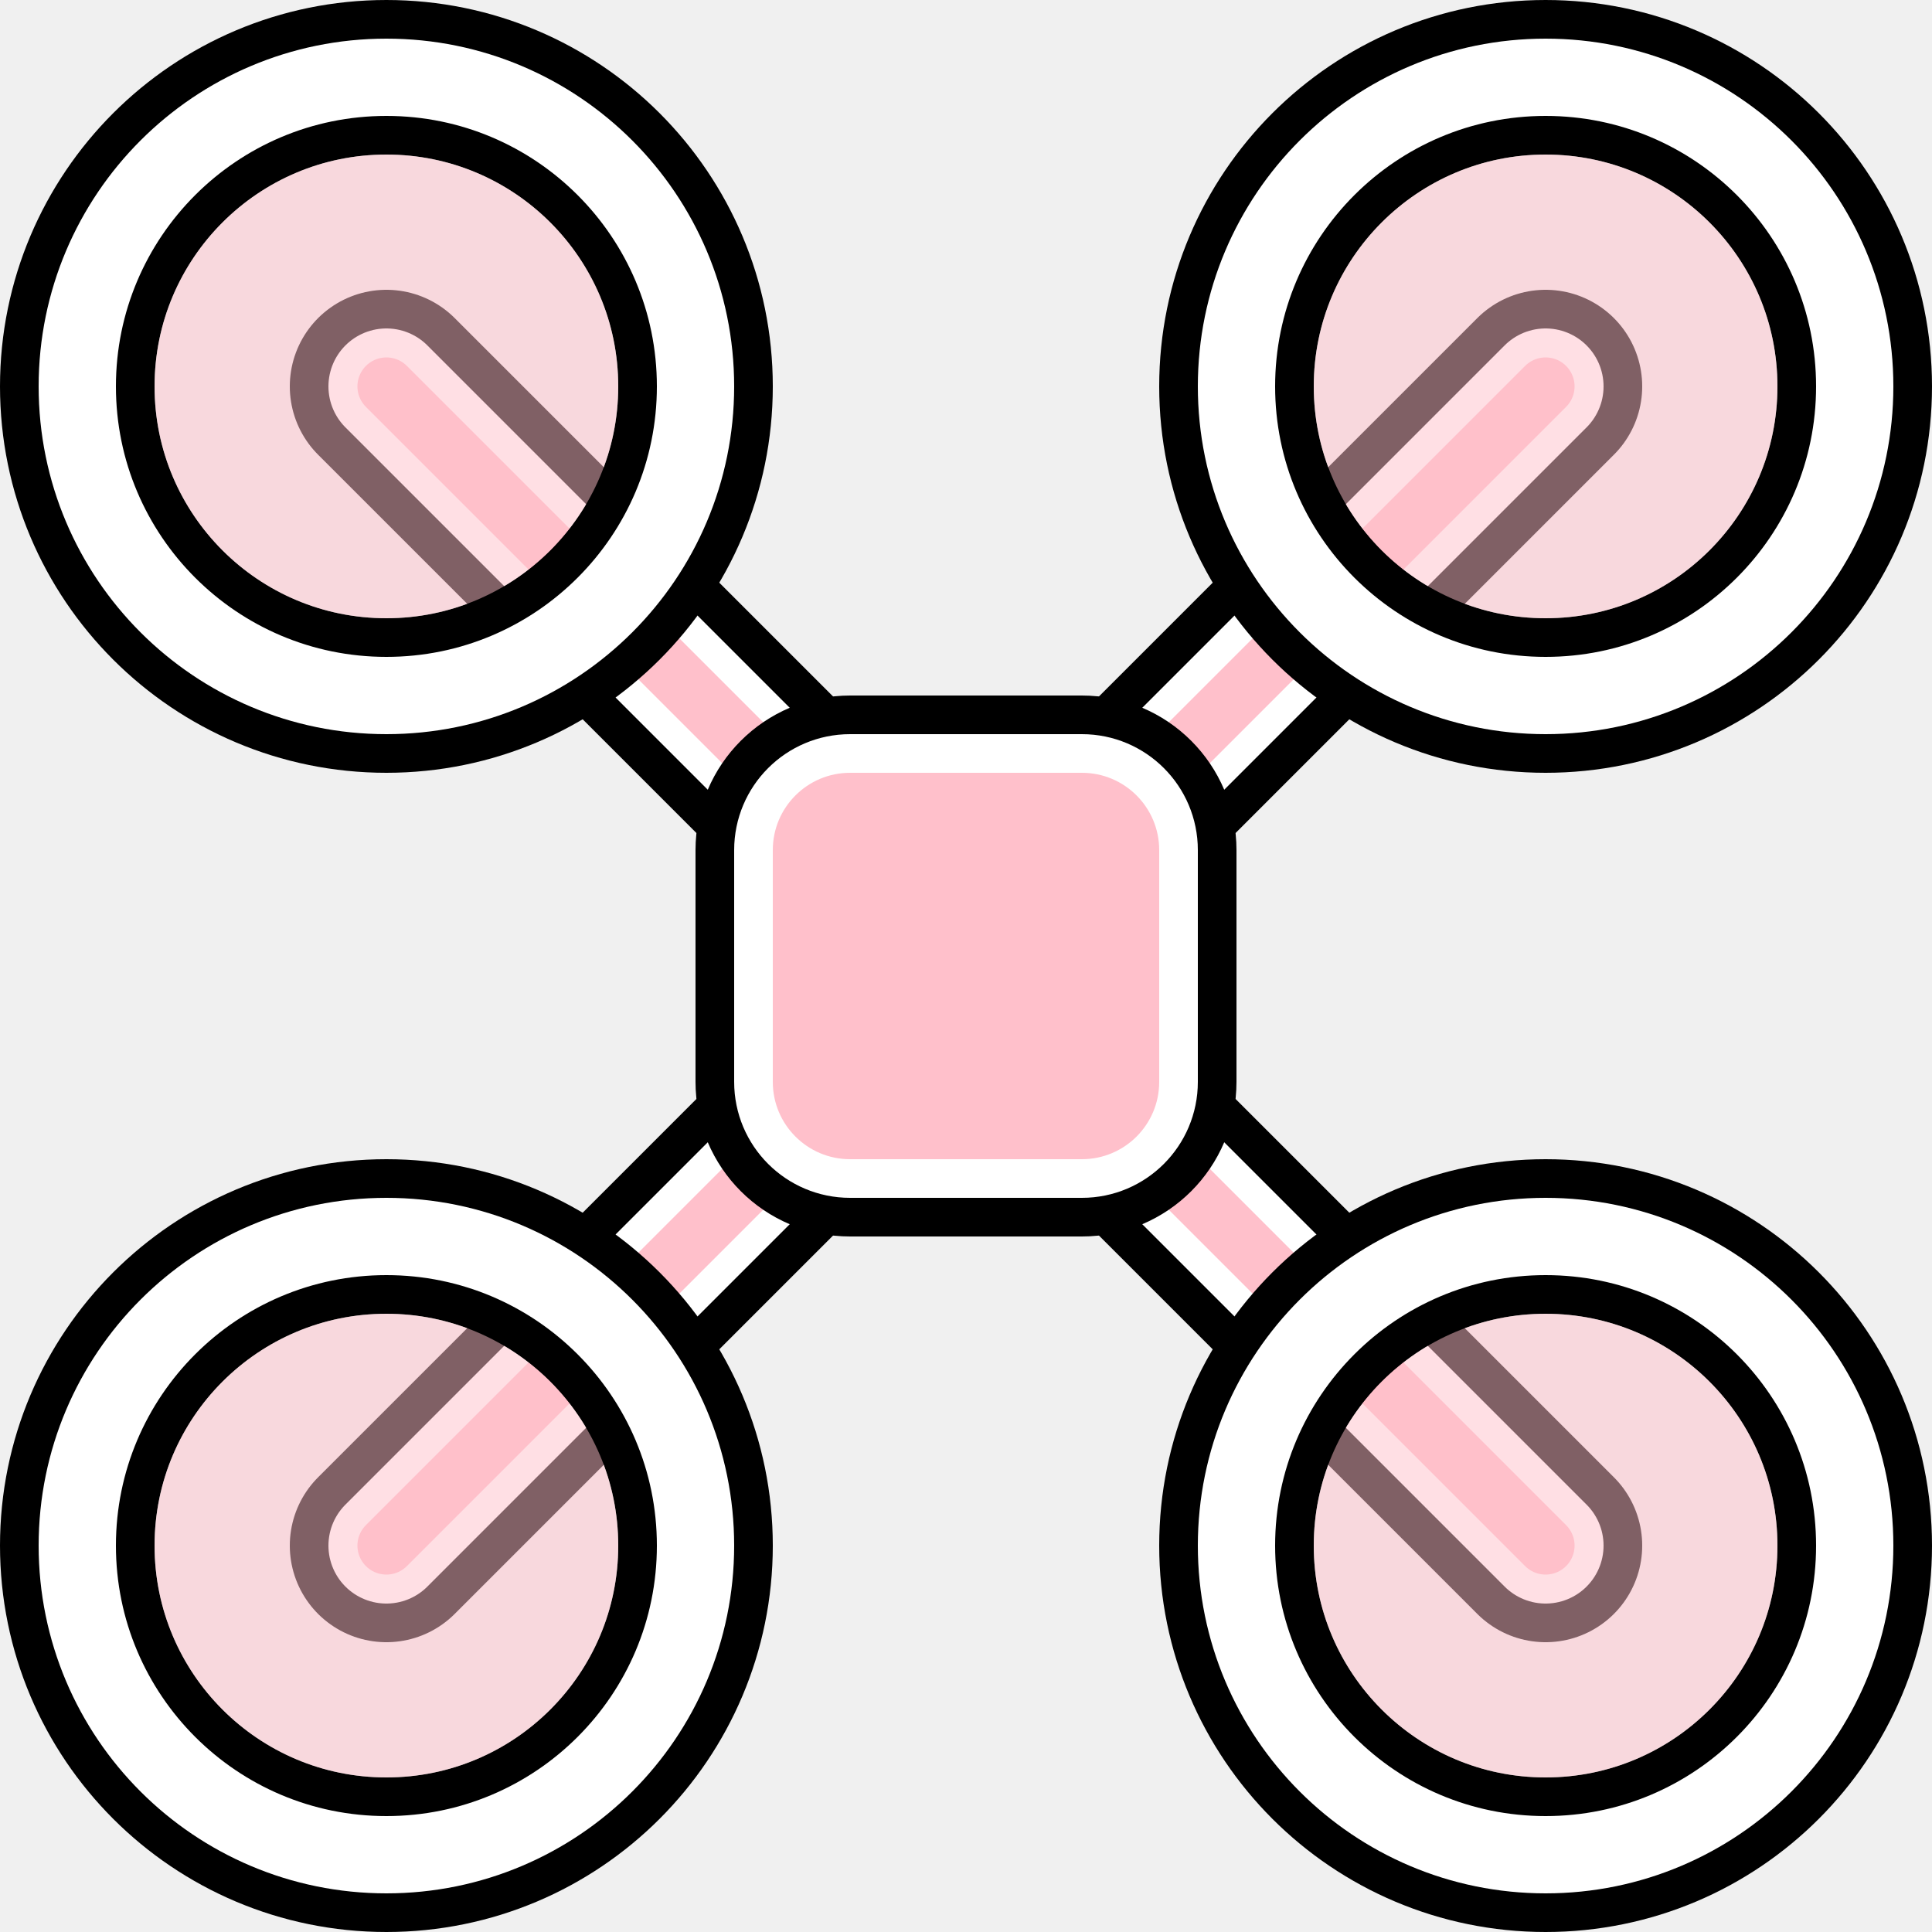
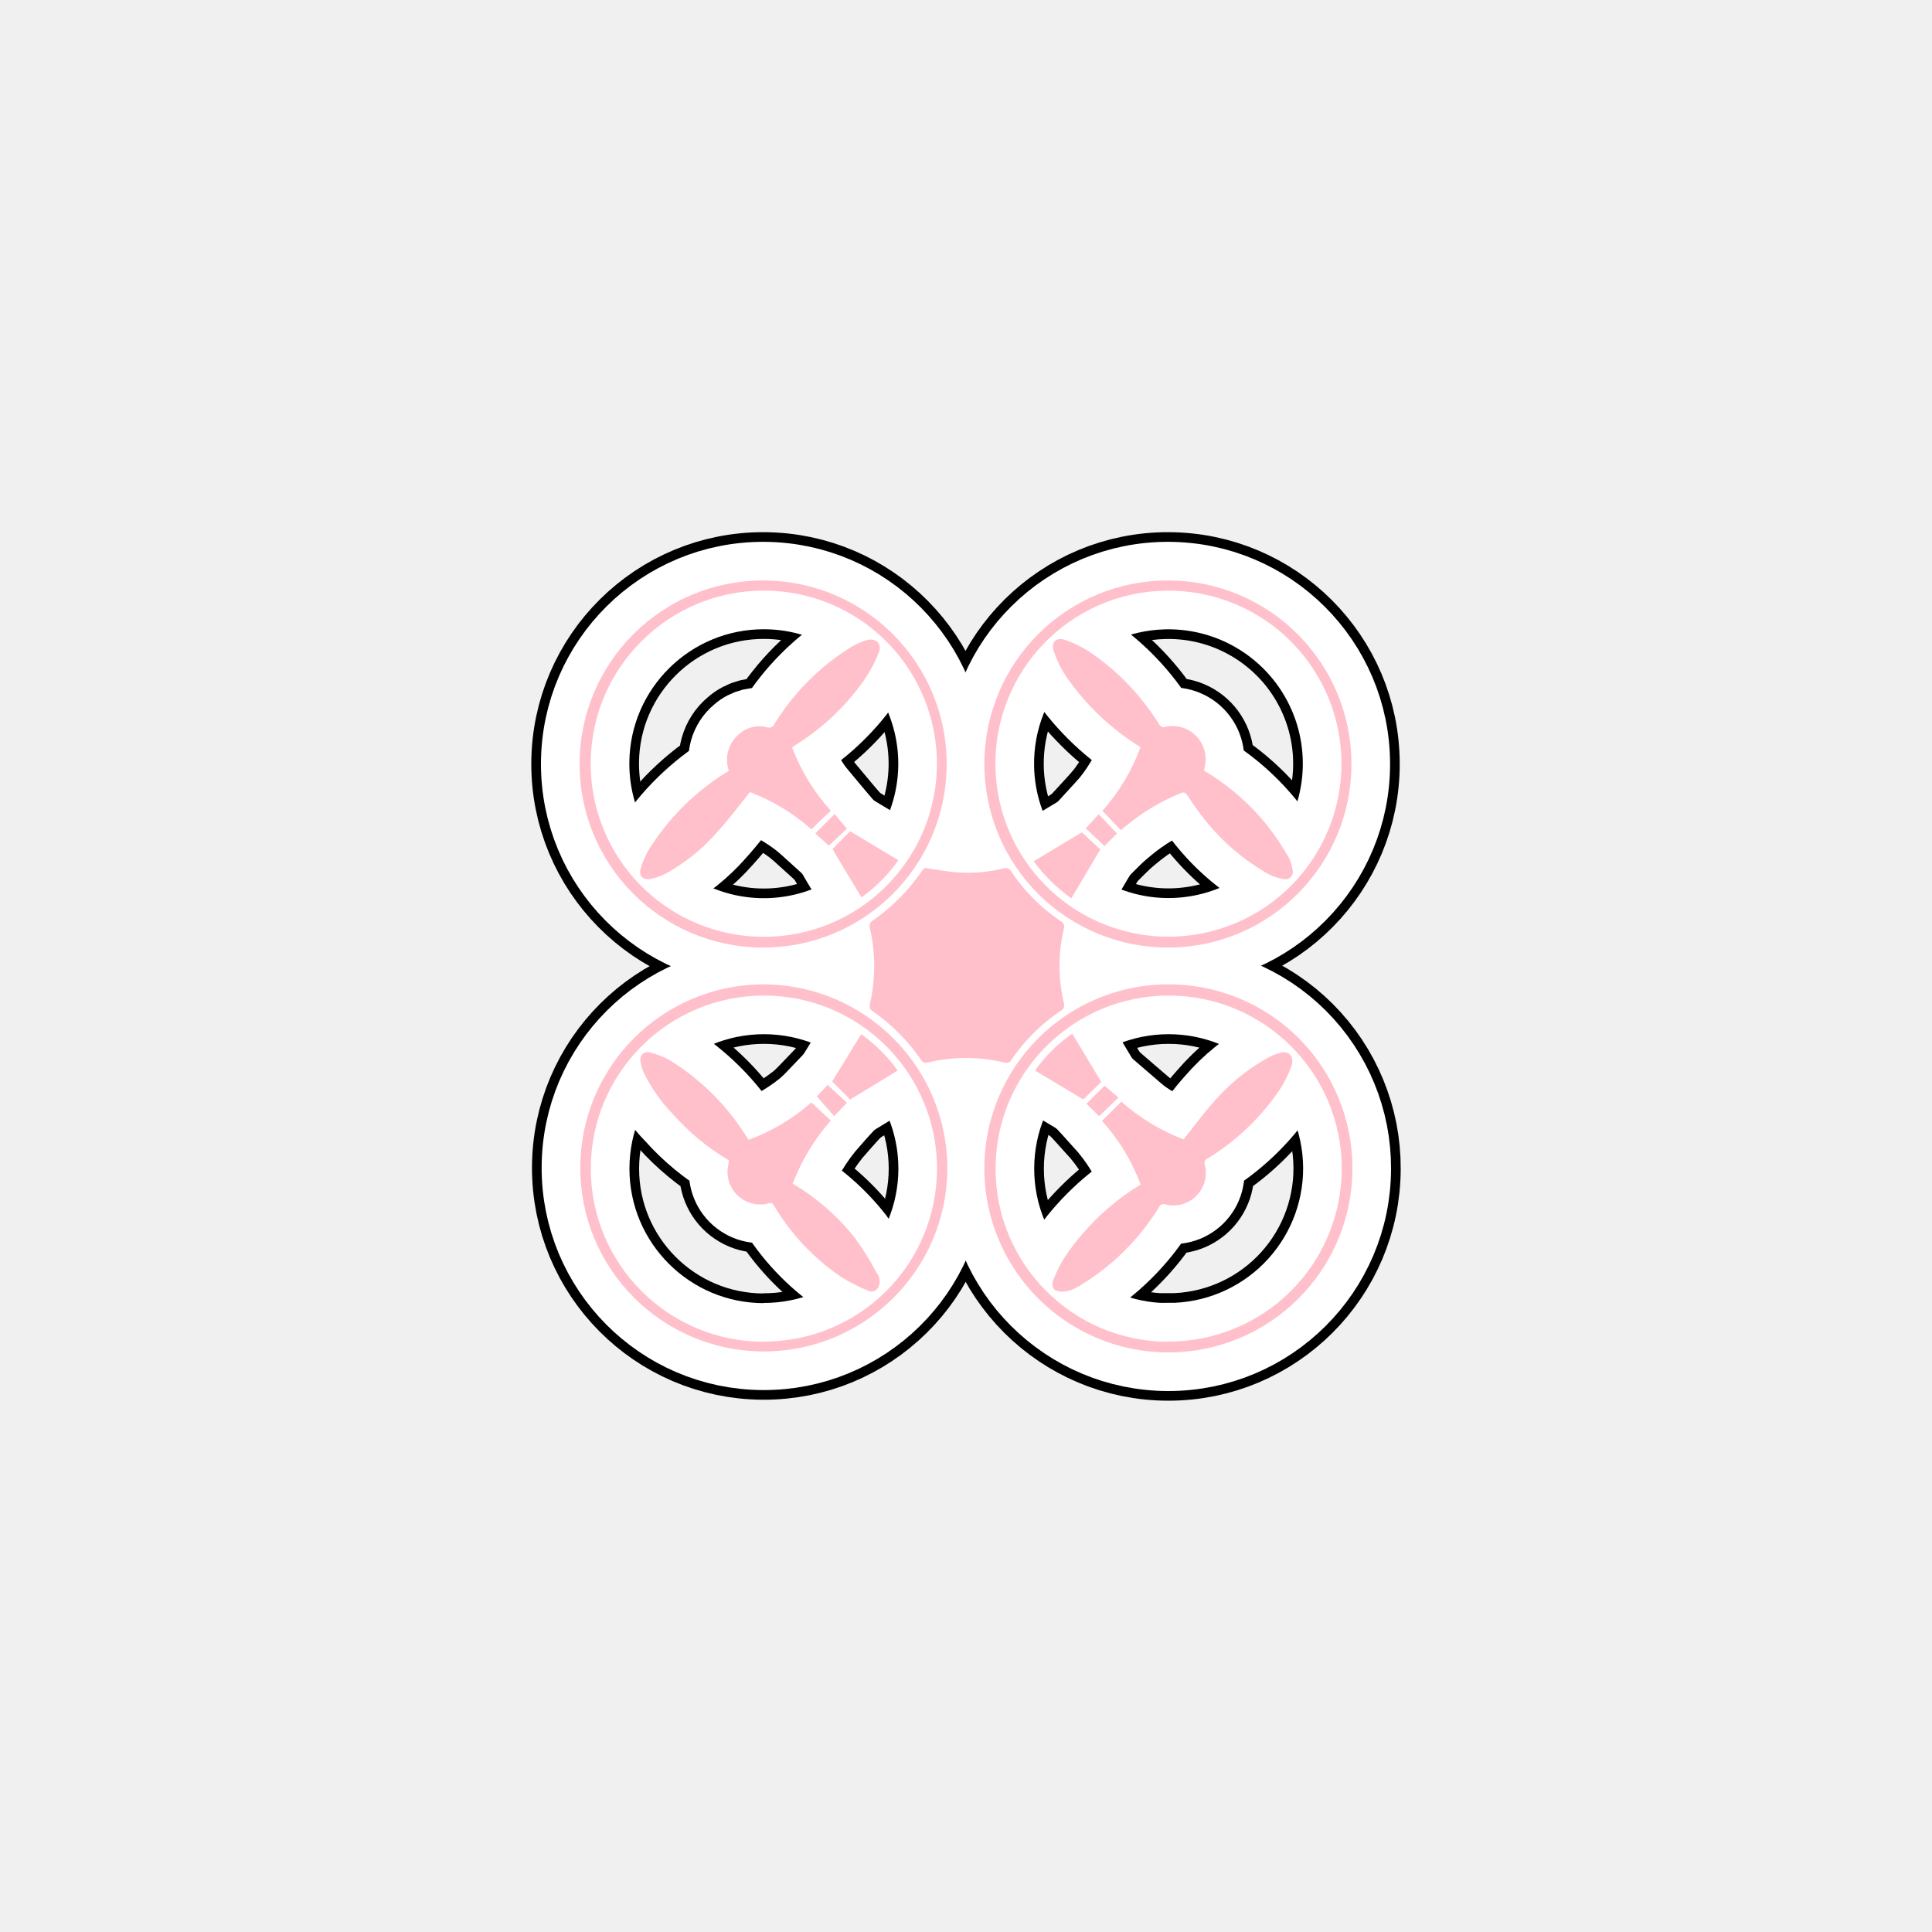
- <svg width="50mm" height="50mm" viewBox="0 0 50 50">
-   <path d="M10 10 L40 40 M40 10 L10 40" style="fill:none;stroke:#000000;stroke-width:5;stroke-linecap:round" />
-   <path d="M10 10 L40 40 M40 10 L10 40" style="fill:none;stroke:#ffffff;stroke-width:3;stroke-linecap:round" />
-   <path d="M10 10 L40 40 M40 10 L10 40" style="fill:none;stroke:pink;stroke-width:1.5;stroke-linecap:round" />
-   <circle cx="10" cy="10" r="8" style="fill:none;stroke:#000000;stroke-width:4" />
-   <circle cx="40" cy="10" r="8" style="fill:none;stroke:#000000;stroke-width:4" />
-   <circle cx="10" cy="40" r="8" style="fill:none;stroke:#000000;stroke-width:4" />
-   <circle cx="40" cy="40" r="8" style="fill:none;stroke:#000000;stroke-width:4" />
-   <circle cx="10" cy="10" r="8" style="fill:none;stroke:#ffffff;stroke-width:2" />
-   <circle cx="40" cy="10" r="8" style="fill:none;stroke:#ffffff;stroke-width:2" />
-   <circle cx="10" cy="40" r="8" style="fill:none;stroke:#ffffff;stroke-width:2" />
-   <circle cx="40" cy="40" r="8" style="fill:none;stroke:#ffffff;stroke-width:2" />
-   <circle cx="10" cy="10" r="6" style="fill:pink;fill-opacity:0.5;stroke:none" />
-   <circle cx="40" cy="10" r="6" style="fill:pink;fill-opacity:0.5;stroke:none" />
-   <circle cx="10" cy="40" r="6" style="fill:pink;fill-opacity:0.5;stroke:none" />
-   <circle cx="40" cy="40" r="6" style="fill:pink;fill-opacity:0.5;stroke:none" />
-   <rect x="20" y="20" width="10" height="10" rx="2" style="fill:none;stroke:#000000;stroke-width:4" />
-   <rect x="20" y="20" width="10" height="10" rx="2" style="fill:none;stroke:#ffffff;stroke-width:2" />
-   <rect x="20" y="20" width="10" height="10" rx="2" style="fill:pink;stroke:none" />
+ <svg xmlns="http://www.w3.org/2000/svg" id="icon" viewBox="0 0 200 200">
+   <path stroke="black" stroke-width="10" d="M104.68,109.74a19,19,0,0,1,5.12-5.1.67.67,0,0,0,.33-.82,16.61,16.61,0,0,1,0-7.68.62.62,0,0,0-.31-.77,18.57,18.57,0,0,1-5.14-5.16.64.64,0,0,0-.78-.31,15.73,15.73,0,0,1-5.34.36c-.88-.1-1.75-.25-2.8-.41a.89.89,0,0,0-.24.2A20.24,20.24,0,0,1,90.2,95.4a.67.67,0,0,0-.18.53,17.67,17.67,0,0,1,0,8.15.6.6,0,0,0,.2.51,19.9,19.9,0,0,1,5.15,5.16A.56.56,0,0,0,96,110a17,17,0,0,1,8,0A.55.55,0,0,0,104.68,109.74Z" />
+   <path stroke="black" stroke-width="10" d="M78.88,98.09A19,19,0,1,0,60,79,19,19,0,0,0,78.88,98.09Zm.27-36.95a17.92,17.92,0,1,1-18,17.74A17.92,17.92,0,0,1,79.15,61.14Z" />
+   <path stroke="black" stroke-width="10" d="M79.07,101.9a19,19,0,1,0,19,19.17A19.09,19.09,0,0,0,79.07,101.9Zm0,37A17.92,17.92,0,1,1,97,121,17.9,17.9,0,0,1,79,138.88Z" />
+   <path stroke="black" stroke-width="10" d="M121.06,98.09A19,19,0,1,0,101.9,78.94,19,19,0,0,0,121.06,98.09Zm-.5-36.94a17.91,17.91,0,1,1-17.51,18.23A17.9,17.9,0,0,1,120.56,61.15Z" />
+   <path stroke="black" stroke-width="10" d="M120.9,101.9A19.05,19.05,0,1,0,140,121,19,19,0,0,0,120.9,101.9Zm0,37a17.92,17.92,0,1,1,18-18A17.93,17.93,0,0,1,120.91,138.88Z" />
+   <path stroke="black" stroke-width="10" d="M67.28,91a5.79,5.79,0,0,0,1.61-.55,19.66,19.66,0,0,0,5.32-4.27c1.19-1.31,2.25-2.73,3.42-4.18A20.52,20.52,0,0,1,84,85.85c.69-.67,1.33-1.3,2-1.93a20.8,20.8,0,0,1-4-6.54,1.37,1.37,0,0,1,.18-.15,24.46,24.46,0,0,0,7.14-6.64,14.46,14.46,0,0,0,1.64-3c.39-.95-.3-1.61-1.28-1.31a6.59,6.59,0,0,0-1.51.66,24.56,24.56,0,0,0-8,8,.6.6,0,0,1-.78.35,3.11,3.11,0,0,0-2.87.69,3.48,3.48,0,0,0-1.07,3.81,25.1,25.1,0,0,0-8.18,8,8.05,8.05,0,0,0-1,2.33C66.19,90.73,66.6,91.1,67.28,91Z" />
+   <path stroke="black" stroke-width="10" d="M86.18,87.89c1,1.73,2,3.35,3,5A15.87,15.87,0,0,0,93,89.05l-5-3Z" />
+   <path stroke="black" stroke-width="10" d="M86.4,84.27l-2,2,1.4,1.27c.61-.56,1.27-1.18,1.87-1.75Z" />
+   <path stroke="black" stroke-width="10" d="M88.52,128.18a23.4,23.4,0,0,0-6.46-5.65A21.63,21.63,0,0,1,86,116l-2-1.88A20.75,20.75,0,0,1,77.49,118l-.24-.38a24.6,24.6,0,0,0-7.84-7.82,8.11,8.11,0,0,0-2.11-.85.77.77,0,0,0-1,.89,4.13,4.13,0,0,0,.31,1.13,16.49,16.49,0,0,0,3.11,4.43,23.81,23.81,0,0,0,5.72,4.71c0,.11,0,.18,0,.26a3.39,3.39,0,0,0,4.15,4.2c.35-.11.45.07.58.31A23.26,23.26,0,0,0,87,132.14a18.52,18.52,0,0,0,2.87,1.48.8.8,0,0,0,1-.28,1.34,1.34,0,0,0-.08-1.51A30.33,30.33,0,0,0,88.52,128.18Z" />
+   <path stroke="black" stroke-width="10" d="M89.15,107.06l-3,4.89L88,113.82l4.93-3A16.27,16.27,0,0,0,89.15,107.06Z" />
+   <path stroke="black" stroke-width="10" d="M87.68,114.16l-2-1.85-1.13,1.18,1.8,2.05Z" />
+   <path stroke="black" stroke-width="10" d="M110.41,70.09a25.78,25.78,0,0,0,7.66,7.26,20.85,20.85,0,0,1-3.95,6.59l1.92,2,.59-.49a21.1,21.1,0,0,1,5.61-3.34c.33-.14.48-.07.67.21a29.7,29.7,0,0,0,1.78,2.5,22.83,22.83,0,0,0,6.6,5.66,5.32,5.32,0,0,0,1.62.53.78.78,0,0,0,.89-1,4,4,0,0,0-.41-1.28,29.63,29.63,0,0,0-2.06-3.09,24.1,24.1,0,0,0-6.67-5.85,1.08,1.08,0,0,1,0-.19,3.44,3.44,0,0,0-4.2-4.32A.62.62,0,0,1,120,75a24.73,24.73,0,0,0-7.08-7.43,11.17,11.17,0,0,0-2.68-1.33c-.89-.31-1.47.26-1.16,1.14A10.78,10.78,0,0,0,110.41,70.09Z" />
+   <path stroke="black" stroke-width="10" d="M110.9,93l3-5.06L112,86.16l-5,3A17.53,17.53,0,0,0,110.9,93Z" />
+   <path stroke="black" stroke-width="10" d="M112.4,85.75l1.93,1.83,1.3-1.29-1.89-2Z" />
+   <path stroke="black" stroke-width="10" d="M132.47,109a5.5,5.5,0,0,0-1.2.49,20.44,20.44,0,0,0-5.61,4.56c-1.1,1.23-2.07,2.57-3.14,3.9a21,21,0,0,1-6.44-3.91l-2,2a20.34,20.34,0,0,1,4,6.58,25.28,25.28,0,0,0-7.77,7.39,13.24,13.24,0,0,0-1.17,2.24c-.19.43-.34,1,.1,1.31a1.94,1.94,0,0,0,1.27.08,3.55,3.55,0,0,0,1.19-.5,24.34,24.34,0,0,0,8.22-8.08c.16-.25.23-.48.66-.39a3.37,3.37,0,0,0,4.14-4.1.49.49,0,0,1,.25-.62,24.29,24.29,0,0,0,7.48-7.11,11.21,11.21,0,0,0,1.26-2.52C134,109.34,133.38,108.7,132.47,109Z" />
+   <path stroke="black" stroke-width="10" d="M114,112l-3-5a16.1,16.1,0,0,0-3.86,3.82l5,3Z" />
+   <path stroke="black" stroke-width="10" d="M113.78,115.55l2-1.93-1.43-1.23-1.88,1.86Z" />
+   <path stroke="white" stroke-width="8" d="M104.68,109.74a19,19,0,0,1,5.12-5.1.67.67,0,0,0,.33-.82,16.61,16.61,0,0,1,0-7.68.62.62,0,0,0-.31-.77,18.57,18.57,0,0,1-5.14-5.16.64.64,0,0,0-.78-.31,15.73,15.73,0,0,1-5.34.36c-.88-.1-1.75-.25-2.8-.41a.89.89,0,0,0-.24.2A20.24,20.24,0,0,1,90.2,95.4a.67.67,0,0,0-.18.53,17.67,17.67,0,0,1,0,8.15.6.6,0,0,0,.2.51,19.9,19.9,0,0,1,5.15,5.16A.56.56,0,0,0,96,110a17,17,0,0,1,8,0A.55.55,0,0,0,104.68,109.74Z" />
+   <path stroke="white" stroke-width="8" d="M78.88,98.09A19,19,0,1,0,60,79,19,19,0,0,0,78.88,98.09Zm.27-36.95a17.92,17.92,0,1,1-18,17.74A17.92,17.92,0,0,1,79.15,61.14Z" />
+   <path stroke="white" stroke-width="8" d="M79.07,101.9a19,19,0,1,0,19,19.17A19.09,19.09,0,0,0,79.07,101.9Zm0,37A17.92,17.92,0,1,1,97,121,17.9,17.9,0,0,1,79,138.88Z" />
+   <path stroke="white" stroke-width="8" d="M121.06,98.09A19,19,0,1,0,101.9,78.94,19,19,0,0,0,121.06,98.09Zm-.5-36.94a17.91,17.91,0,1,1-17.51,18.23A17.9,17.9,0,0,1,120.56,61.15Z" />
+   <path stroke="white" stroke-width="8" d="M120.9,101.9A19.05,19.05,0,1,0,140,121,19,19,0,0,0,120.9,101.9Zm0,37a17.92,17.92,0,1,1,18-18A17.93,17.93,0,0,1,120.91,138.88Z" />
+   <path stroke="white" stroke-width="8" d="M67.28,91a5.79,5.79,0,0,0,1.61-.55,19.66,19.66,0,0,0,5.32-4.27c1.19-1.31,2.25-2.73,3.42-4.18A20.52,20.52,0,0,1,84,85.85c.69-.67,1.33-1.3,2-1.93a20.8,20.8,0,0,1-4-6.54,1.37,1.37,0,0,1,.18-.15,24.46,24.46,0,0,0,7.14-6.64,14.46,14.46,0,0,0,1.64-3c.39-.95-.3-1.61-1.28-1.31a6.59,6.59,0,0,0-1.51.66,24.56,24.56,0,0,0-8,8,.6.6,0,0,1-.78.35,3.11,3.11,0,0,0-2.87.69,3.48,3.48,0,0,0-1.07,3.81,25.1,25.1,0,0,0-8.18,8,8.05,8.05,0,0,0-1,2.33C66.19,90.73,66.6,91.1,67.28,91Z" />
+   <path stroke="white" stroke-width="8" d="M86.18,87.89c1,1.73,2,3.35,3,5A15.87,15.87,0,0,0,93,89.05l-5-3Z" />
+   <path stroke="white" stroke-width="8" d="M86.4,84.27l-2,2,1.4,1.27c.61-.56,1.27-1.18,1.87-1.75Z" />
+   <path stroke="white" stroke-width="8" d="M88.52,128.18a23.4,23.4,0,0,0-6.46-5.65A21.63,21.63,0,0,1,86,116l-2-1.88A20.75,20.75,0,0,1,77.49,118l-.24-.38a24.6,24.6,0,0,0-7.84-7.82,8.11,8.11,0,0,0-2.11-.85.77.77,0,0,0-1,.89,4.13,4.13,0,0,0,.31,1.13,16.49,16.49,0,0,0,3.11,4.43,23.81,23.81,0,0,0,5.72,4.71c0,.11,0,.18,0,.26a3.39,3.39,0,0,0,4.15,4.2c.35-.11.45.07.58.31A23.26,23.26,0,0,0,87,132.14a18.52,18.52,0,0,0,2.87,1.48.8.8,0,0,0,1-.28,1.34,1.34,0,0,0-.08-1.51A30.33,30.33,0,0,0,88.52,128.18Z" />
+   <path stroke="white" stroke-width="8" d="M89.15,107.06l-3,4.89L88,113.82l4.93-3A16.27,16.27,0,0,0,89.15,107.06Z" />
+   <path stroke="white" stroke-width="8" d="M87.68,114.16l-2-1.85-1.13,1.18,1.8,2.05Z" />
+   <path stroke="white" stroke-width="8" d="M110.41,70.09a25.78,25.78,0,0,0,7.66,7.26,20.85,20.85,0,0,1-3.95,6.59l1.92,2,.59-.49a21.1,21.1,0,0,1,5.61-3.34c.33-.14.48-.07.67.21a29.7,29.7,0,0,0,1.78,2.5,22.83,22.83,0,0,0,6.6,5.66,5.32,5.32,0,0,0,1.62.53.78.78,0,0,0,.89-1,4,4,0,0,0-.41-1.28,29.63,29.63,0,0,0-2.06-3.09,24.1,24.1,0,0,0-6.67-5.85,1.08,1.08,0,0,1,0-.19,3.44,3.44,0,0,0-4.2-4.32A.62.62,0,0,1,120,75a24.73,24.73,0,0,0-7.08-7.43,11.17,11.17,0,0,0-2.68-1.33c-.89-.31-1.47.26-1.16,1.14A10.78,10.78,0,0,0,110.41,70.09Z" />
+   <path stroke="white" stroke-width="8" d="M110.9,93l3-5.06L112,86.16l-5,3A17.53,17.53,0,0,0,110.9,93Z" />
+   <path stroke="white" stroke-width="8" d="M112.4,85.75l1.93,1.83,1.3-1.29-1.89-2Z" />
+   <path stroke="white" stroke-width="8" d="M132.47,109a5.5,5.5,0,0,0-1.2.49,20.44,20.44,0,0,0-5.61,4.56c-1.1,1.23-2.07,2.57-3.14,3.9a21,21,0,0,1-6.44-3.91l-2,2a20.34,20.34,0,0,1,4,6.58,25.28,25.28,0,0,0-7.77,7.39,13.24,13.24,0,0,0-1.17,2.24c-.19.43-.34,1,.1,1.31a1.94,1.94,0,0,0,1.27.08,3.55,3.55,0,0,0,1.19-.5,24.34,24.34,0,0,0,8.22-8.08c.16-.25.23-.48.66-.39a3.37,3.37,0,0,0,4.14-4.1.49.49,0,0,1,.25-.62,24.29,24.29,0,0,0,7.48-7.11,11.21,11.21,0,0,0,1.26-2.52C134,109.34,133.38,108.7,132.47,109Z" />
+   <path stroke="white" stroke-width="8" d="M114,112l-3-5a16.1,16.1,0,0,0-3.86,3.82l5,3Z" />
+   <path stroke="white" stroke-width="8" d="M113.78,115.55l2-1.93-1.43-1.23-1.88,1.86Z" />
+   <path fill="pink" d="M104.68,109.74a19,19,0,0,1,5.12-5.1.67.67,0,0,0,.33-.82,16.61,16.61,0,0,1,0-7.68.62.62,0,0,0-.31-.77,18.57,18.57,0,0,1-5.14-5.16.64.64,0,0,0-.78-.31,15.73,15.73,0,0,1-5.34.36c-.88-.1-1.75-.25-2.8-.41a.89.89,0,0,0-.24.2A20.24,20.24,0,0,1,90.2,95.4a.67.67,0,0,0-.18.53,17.67,17.67,0,0,1,0,8.15.6.6,0,0,0,.2.51,19.9,19.9,0,0,1,5.15,5.16A.56.56,0,0,0,96,110a17,17,0,0,1,8,0A.55.55,0,0,0,104.68,109.74Z" />
+   <path fill="pink" d="M78.88,98.09A19,19,0,1,0,60,79,19,19,0,0,0,78.88,98.09Zm.27-36.95a17.92,17.92,0,1,1-18,17.74A17.92,17.92,0,0,1,79.15,61.14Z" />
+   <path fill="pink" d="M79.07,101.9a19,19,0,1,0,19,19.17A19.09,19.09,0,0,0,79.07,101.9Zm0,37A17.92,17.92,0,1,1,97,121,17.9,17.9,0,0,1,79,138.88Z" />
+   <path fill="pink" d="M121.06,98.09A19,19,0,1,0,101.9,78.94,19,19,0,0,0,121.06,98.09Zm-.5-36.94a17.91,17.91,0,1,1-17.51,18.23A17.9,17.9,0,0,1,120.56,61.15Z" />
+   <path fill="pink" d="M120.9,101.9A19.05,19.05,0,1,0,140,121,19,19,0,0,0,120.9,101.9Zm0,37a17.92,17.92,0,1,1,18-18A17.93,17.93,0,0,1,120.91,138.88Z" />
+   <path fill="pink" d="M67.28,91a5.79,5.79,0,0,0,1.61-.55,19.66,19.66,0,0,0,5.32-4.27c1.19-1.31,2.25-2.73,3.42-4.18A20.52,20.52,0,0,1,84,85.85c.69-.67,1.33-1.3,2-1.93a20.8,20.8,0,0,1-4-6.54,1.37,1.37,0,0,1,.18-.15,24.46,24.46,0,0,0,7.14-6.64,14.46,14.46,0,0,0,1.64-3c.39-.95-.3-1.61-1.28-1.31a6.59,6.59,0,0,0-1.51.66,24.56,24.56,0,0,0-8,8,.6.6,0,0,1-.78.35,3.11,3.11,0,0,0-2.87.69,3.48,3.48,0,0,0-1.07,3.81,25.1,25.1,0,0,0-8.18,8,8.05,8.05,0,0,0-1,2.33C66.19,90.73,66.6,91.1,67.28,91Z" />
+   <path fill="pink" d="M86.18,87.89c1,1.73,2,3.35,3,5A15.87,15.87,0,0,0,93,89.05l-5-3Z" />
+   <path fill="pink" d="M86.4,84.27l-2,2,1.4,1.27c.61-.56,1.27-1.18,1.87-1.75Z" />
+   <path fill="pink" d="M88.52,128.18a23.4,23.4,0,0,0-6.46-5.65A21.63,21.63,0,0,1,86,116l-2-1.88A20.75,20.75,0,0,1,77.49,118l-.24-.38a24.6,24.6,0,0,0-7.84-7.82,8.11,8.11,0,0,0-2.11-.85.77.77,0,0,0-1,.89,4.13,4.13,0,0,0,.31,1.13,16.49,16.49,0,0,0,3.11,4.43,23.81,23.81,0,0,0,5.72,4.71c0,.11,0,.18,0,.26a3.39,3.39,0,0,0,4.15,4.2c.35-.11.45.07.58.31A23.26,23.26,0,0,0,87,132.14a18.52,18.52,0,0,0,2.87,1.48.8.8,0,0,0,1-.28,1.34,1.34,0,0,0-.08-1.51A30.33,30.33,0,0,0,88.52,128.18Z" />
+   <path fill="pink" d="M89.15,107.06l-3,4.89L88,113.82l4.93-3A16.27,16.27,0,0,0,89.15,107.06Z" />
+   <path fill="pink" d="M87.68,114.16l-2-1.85-1.13,1.18,1.8,2.05Z" />
+   <path fill="pink" d="M110.41,70.09a25.78,25.78,0,0,0,7.66,7.26,20.85,20.85,0,0,1-3.95,6.59l1.92,2,.59-.49a21.1,21.1,0,0,1,5.61-3.34c.33-.14.48-.07.67.21a29.7,29.7,0,0,0,1.78,2.5,22.83,22.83,0,0,0,6.6,5.66,5.32,5.32,0,0,0,1.62.53.78.78,0,0,0,.89-1,4,4,0,0,0-.41-1.28,29.63,29.63,0,0,0-2.06-3.09,24.1,24.1,0,0,0-6.67-5.85,1.08,1.08,0,0,1,0-.19,3.44,3.44,0,0,0-4.2-4.32A.62.62,0,0,1,120,75a24.73,24.73,0,0,0-7.08-7.43,11.17,11.17,0,0,0-2.68-1.33c-.89-.31-1.47.26-1.16,1.14A10.78,10.78,0,0,0,110.41,70.09Z" />
+   <path fill="pink" d="M110.9,93l3-5.06L112,86.16l-5,3A17.53,17.53,0,0,0,110.9,93Z" />
+   <path fill="pink" d="M112.4,85.75l1.93,1.83,1.3-1.29-1.89-2Z" />
+   <path fill="pink" d="M132.47,109a5.5,5.5,0,0,0-1.2.49,20.44,20.44,0,0,0-5.61,4.56c-1.1,1.23-2.07,2.57-3.14,3.9a21,21,0,0,1-6.44-3.91l-2,2a20.34,20.34,0,0,1,4,6.58,25.28,25.28,0,0,0-7.77,7.39,13.24,13.24,0,0,0-1.17,2.24c-.19.43-.34,1,.1,1.31a1.94,1.94,0,0,0,1.27.08,3.55,3.55,0,0,0,1.19-.5,24.34,24.34,0,0,0,8.22-8.08c.16-.25.23-.48.66-.39a3.37,3.37,0,0,0,4.14-4.1.49.49,0,0,1,.25-.62,24.29,24.29,0,0,0,7.48-7.11,11.21,11.21,0,0,0,1.26-2.52C134,109.34,133.38,108.7,132.47,109Z" />
+   <path fill="pink" d="M114,112l-3-5a16.1,16.1,0,0,0-3.86,3.82l5,3Z" />
+   <path fill="pink" d="M113.78,115.55l2-1.93-1.43-1.23-1.88,1.86Z" />
</svg>
